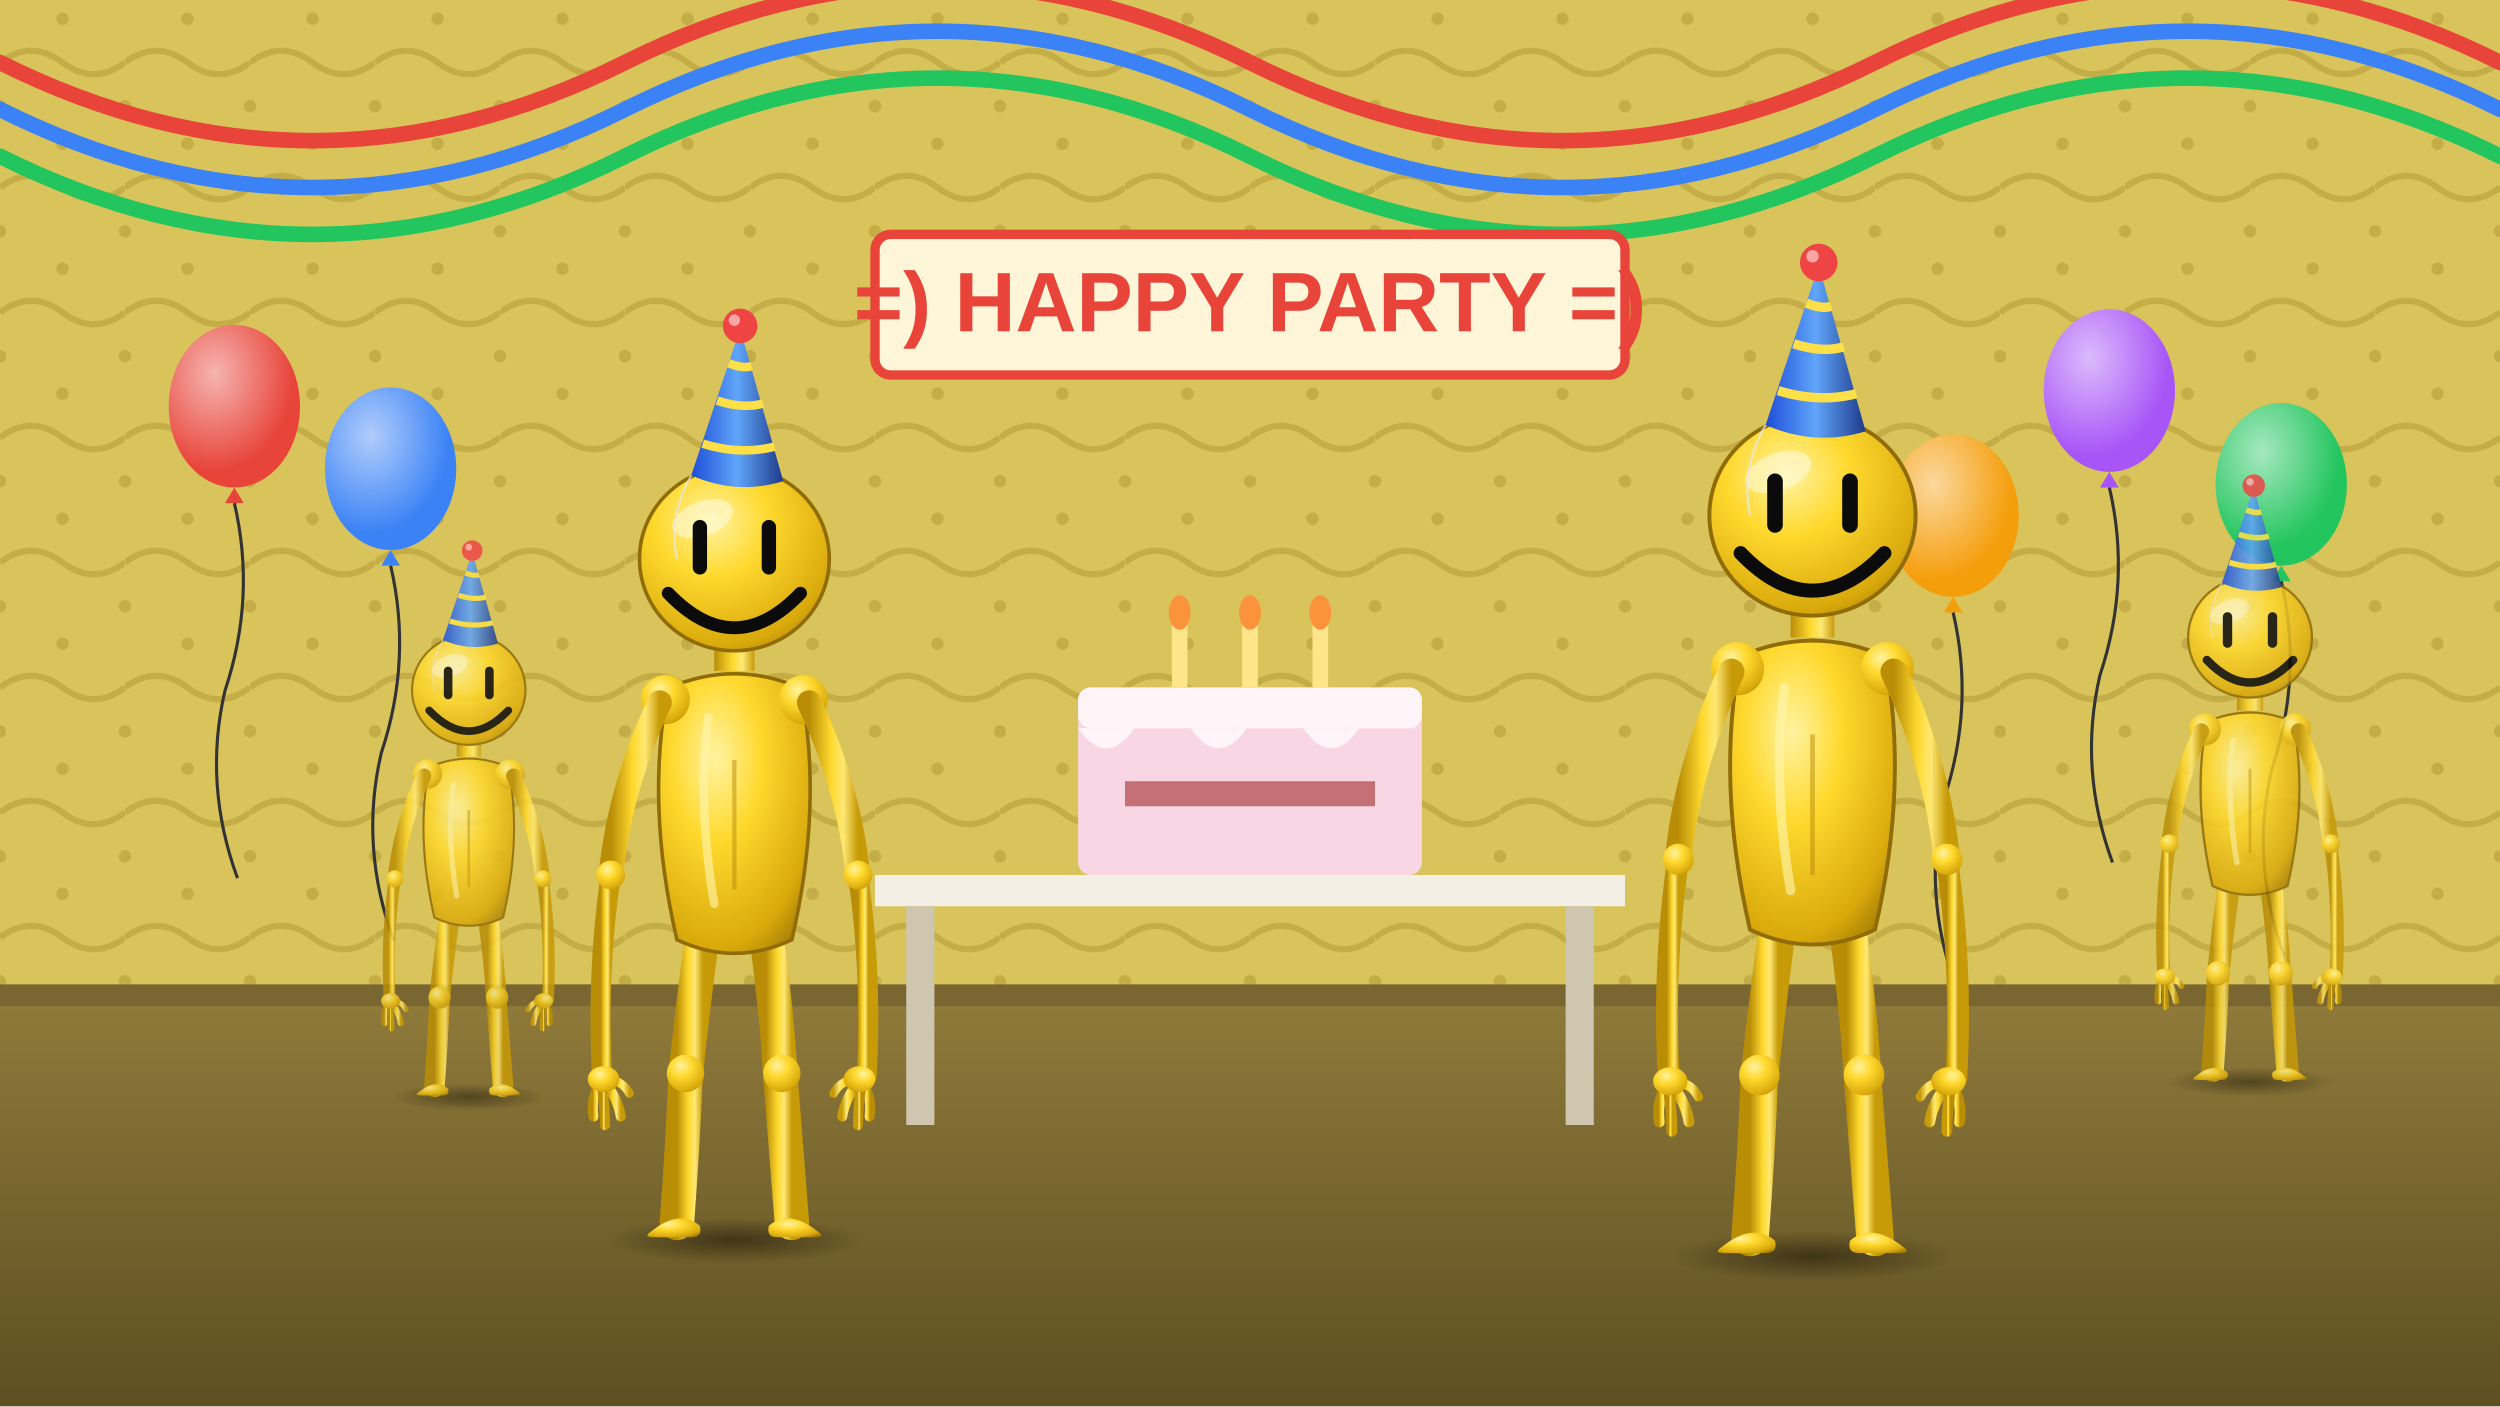
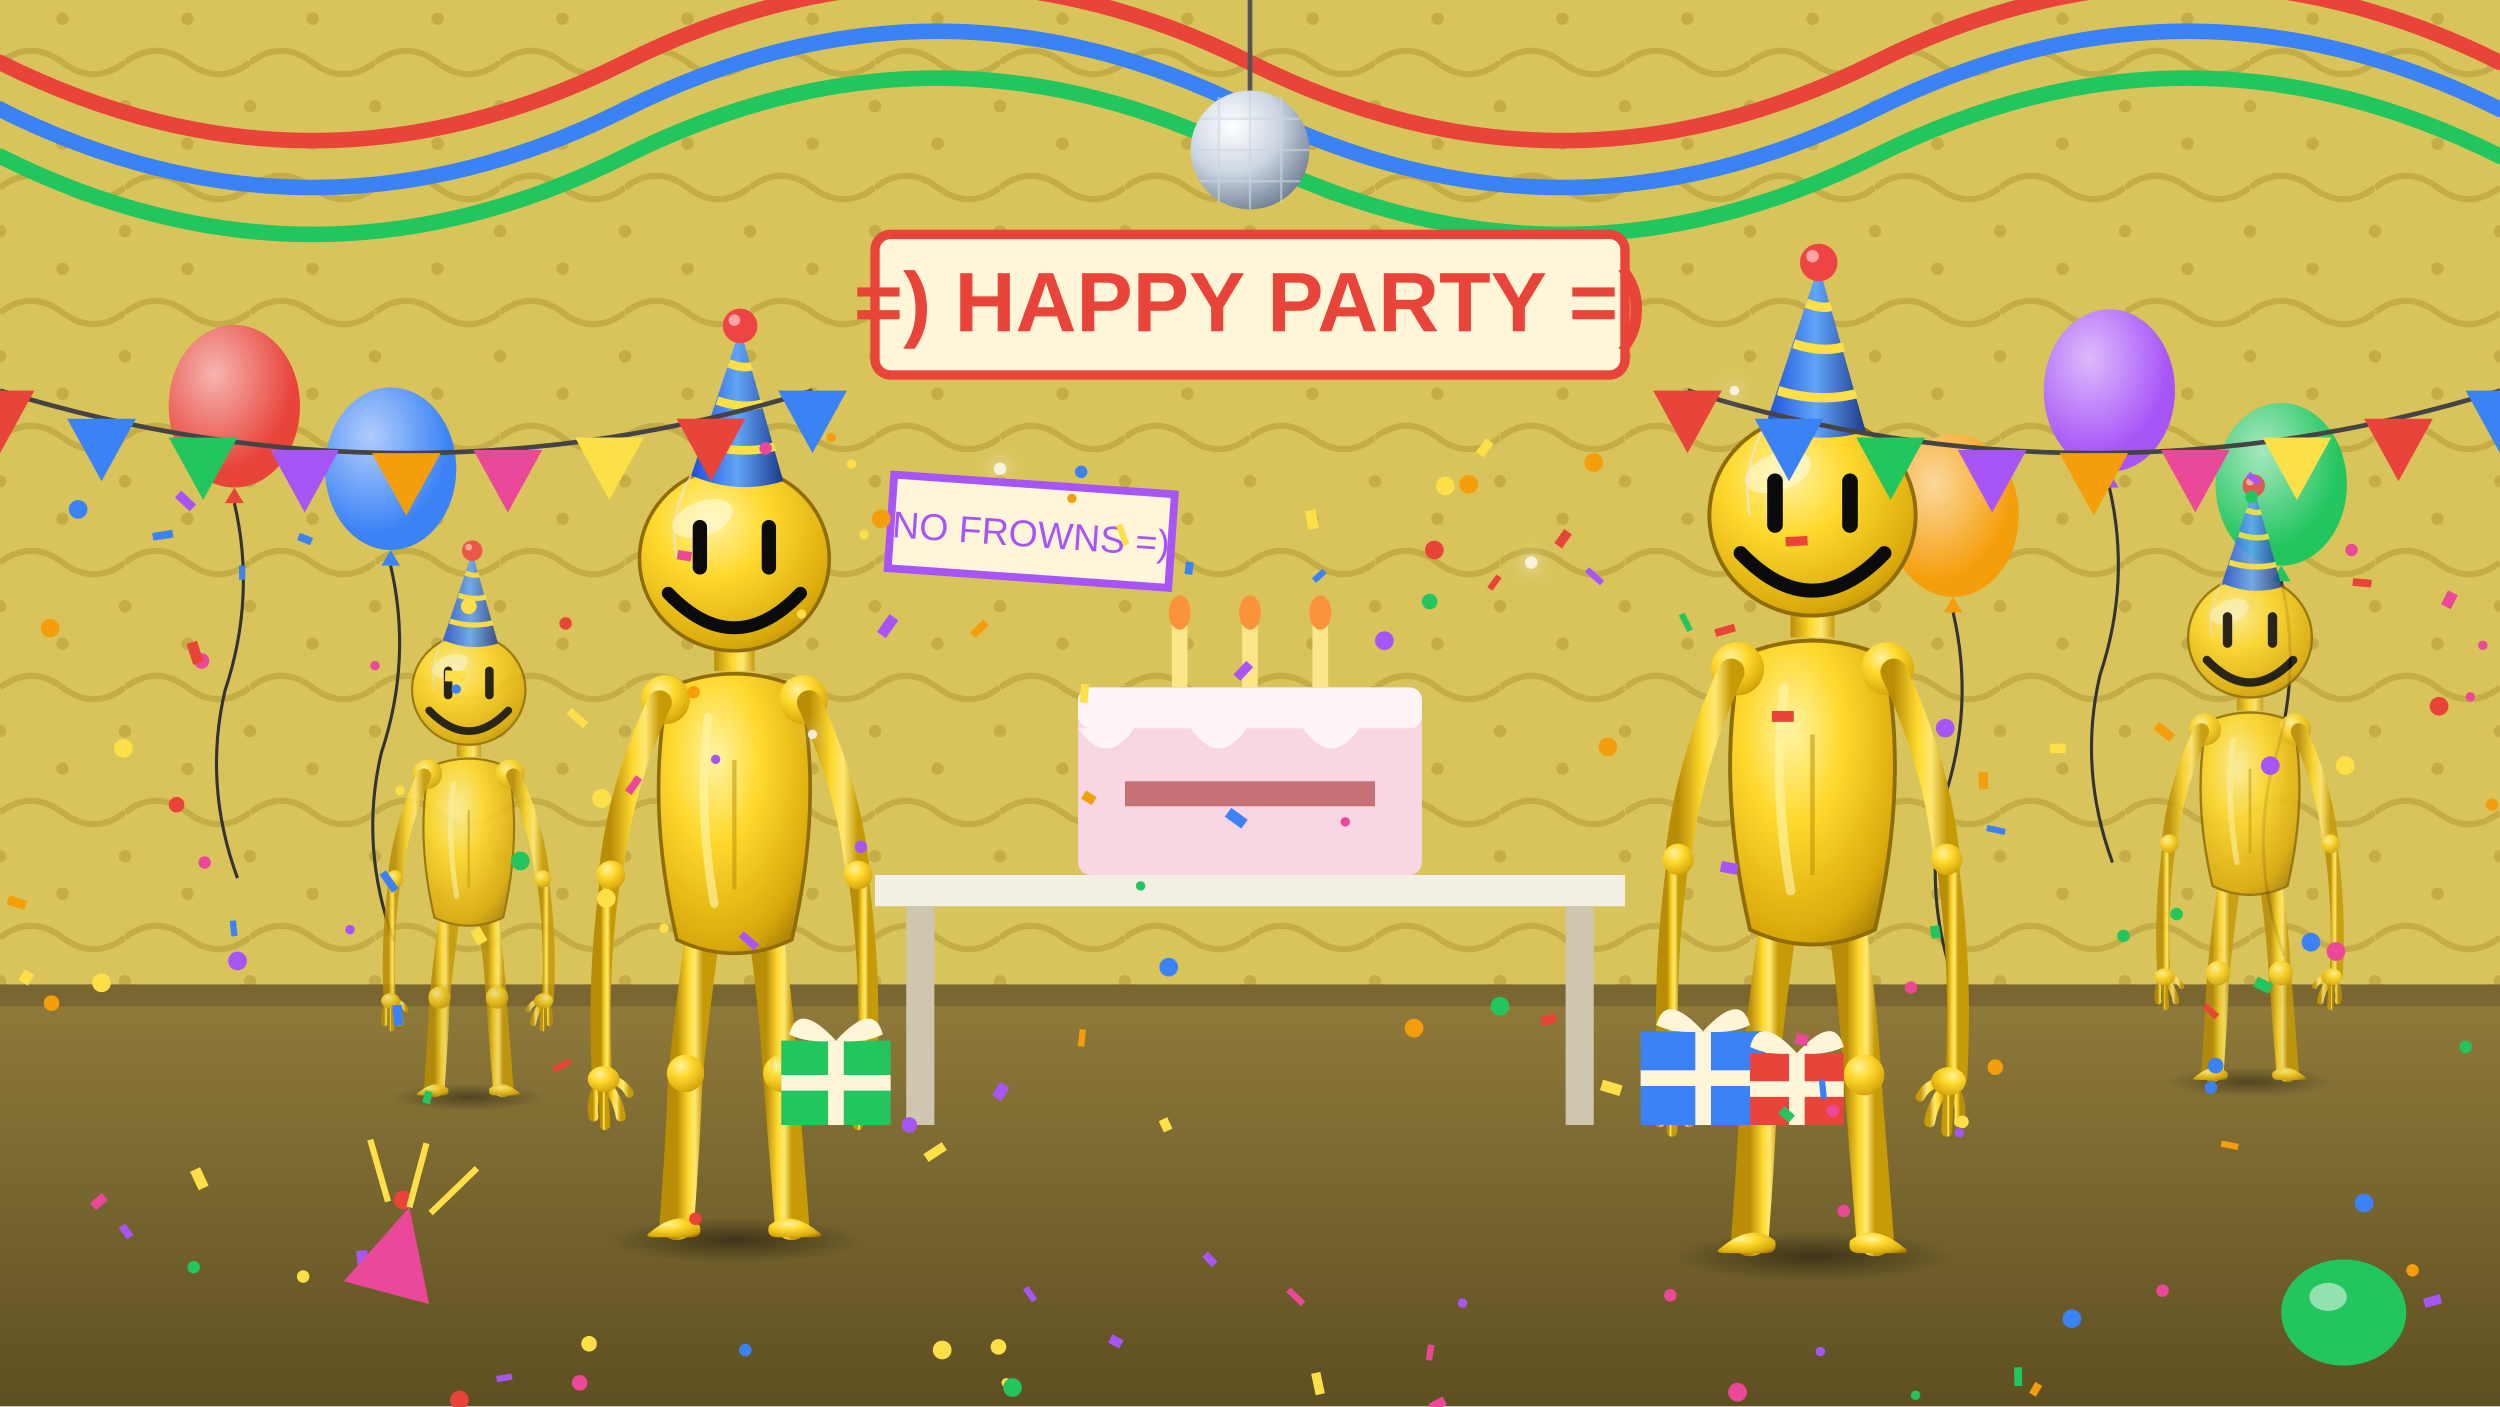
<svg xmlns="http://www.w3.org/2000/svg" viewBox="0 0 1600 900">
  <defs>
    <pattern id="paper" width="80" height="80" patternUnits="userSpaceOnUse">
      <rect width="80" height="80" fill="#d9c45c" />
      <path d="M0 40 Q20 25 40 40 T80 40" stroke="#c4ad47" stroke-width="4" fill="none" />
      <circle cx="40" cy="12" r="4" fill="#c4ad47" />
      <circle cx="0" cy="68" r="4" fill="#c4ad47" />
      <circle cx="80" cy="68" r="4" fill="#c4ad47" />
    </pattern>
    <linearGradient id="carpet" x1="0" y1="0" x2="0" y2="1">
      <stop offset="0" stop-color="#8f7a3a" />
      <stop offset="1" stop-color="#5e4f22" />
    </linearGradient>
    <radialGradient id="shine" cx=".35" cy=".3" r=".6">
      <stop offset="0" stop-color="#fff" stop-opacity=".6" />
      <stop offset="1" stop-color="#fff" stop-opacity="0" />
    </radialGradient>
    <linearGradient id="skin" x1="0" y1="0" x2="1" y2="0">
      <stop offset="0" stop-color="#e8c21c" />
      <stop offset=".5" stop-color="#ffe14d" />
      <stop offset="1" stop-color="#d4ab10" />
    </linearGradient>
    <g id="balloon">
      <ellipse rx="42" ry="52" />
      <ellipse rx="42" ry="52" fill="url(#shine)" />
      <path d="M0 52 l-6 10 h12 z" />
      <path d="M0 62 q14 60 -6 120 q-14 60 8 120" stroke="#333" stroke-width="2" fill="none" />
    </g>
    <radialGradient id="pgSkin" cx=".38" cy=".3" r=".85">
      <stop offset="0" stop-color="#fff3a1" />
      <stop offset=".35" stop-color="#ffd92e" />
      <stop offset=".8" stop-color="#d9a90b" />
      <stop offset="1" stop-color="#9c7605" />
    </radialGradient>
    <linearGradient id="pgLimb" x1="0" y1="0" x2="1" y2="0">
      <stop offset="0" stop-color="#b98d06" />
      <stop offset=".45" stop-color="#ffd92e" />
      <stop offset=".7" stop-color="#ffe874" />
      <stop offset="1" stop-color="#c79a07" />
    </linearGradient>
    <radialGradient id="pgShadow">
      <stop offset="0" stop-color="#000" stop-opacity=".45" />
      <stop offset="1" stop-color="#000" stop-opacity="0" />
    </radialGradient>
    <linearGradient id="pgHat" x1="0" y1="0" x2="1" y2="0">
      <stop offset="0" stop-color="#1d4ed8" />
      <stop offset=".5" stop-color="#60a5fa" />
      <stop offset="1" stop-color="#1e3a8a" />
    </linearGradient>
    <g id="pgHand">
      <path d="M0 0 q-6 10 -4 22" stroke="url(#pgLimb)" stroke-width="7" fill="none" stroke-linecap="round" />
      <path d="M2 2 q2 14 2 26" stroke="url(#pgLimb)" stroke-width="7" fill="none" stroke-linecap="round" />
      <path d="M5 0 q8 10 10 22" stroke="url(#pgLimb)" stroke-width="7" fill="none" stroke-linecap="round" />
      <path d="M7 -4 q10 2 14 10" stroke="url(#pgLimb)" stroke-width="6" fill="none" stroke-linecap="round" />
      <ellipse cx="3" cy="-4" rx="11" ry="9" fill="url(#pgSkin)" />
    </g>
    <g id="pgDetailed">
      <ellipse cx="0" cy="4" rx="90" ry="16" fill="url(#pgShadow)" />
      <path d="M-22 -210 Q-30 -150 -34 -110 Q-36 -60 -40 -8" stroke="url(#pgLimb)" stroke-width="24" fill="none" stroke-linecap="round" />
      <path d="M22 -210 Q30 -150 32 -110 Q36 -60 40 -8" stroke="url(#pgLimb)" stroke-width="24" fill="none" stroke-linecap="round" />
      <circle cx="-34" cy="-112" r="13" fill="url(#pgSkin)" />
      <circle cx="33" cy="-112" r="13" fill="url(#pgSkin)" />
      <path d="M-58 -2 q20 -16 34 -4 q2 8 -6 8 h-26 q-8 0 -2 -4z" fill="url(#pgSkin)" />
      <path d="M58 -2 q-20 -16 -34 -4 q-2 8 6 8 h26 q8 0 2 -4z" fill="url(#pgSkin)" />
      <path d="M-46 -380 Q-62 -300 -40 -205 Q0 -186 40 -205 Q62 -300 46 -380 Q0 -400 -46 -380 Z" fill="url(#pgSkin)" stroke="#8f6c05" stroke-width="2.5" />
      <path d="M-18 -360 Q-26 -300 -14 -230" stroke="#fff6b0" stroke-width="6" fill="none" opacity=".6" stroke-linecap="round" />
      <path d="M0 -330 v90" stroke="#b8890a" stroke-width="3" opacity=".5" />
      <circle cx="-48" cy="-372" r="17" fill="url(#pgSkin)" />
      <circle cx="48" cy="-372" r="17" fill="url(#pgSkin)" />
      <path d="M-52 -370 Q-80 -310 -86 -250" stroke="url(#pgLimb)" stroke-width="17" fill="none" stroke-linecap="round" />
      <path d="M-86 -250 Q-96 -180 -92 -110" stroke="url(#pgLimb)" stroke-width="14" fill="none" stroke-linecap="round" />
      <circle cx="-86" cy="-250" r="10" fill="url(#pgSkin)" />
      <path d="M52 -370 Q80 -310 86 -250" stroke="url(#pgLimb)" stroke-width="17" fill="none" stroke-linecap="round" />
      <path d="M86 -250 Q96 -180 92 -110" stroke="url(#pgLimb)" stroke-width="14" fill="none" stroke-linecap="round" />
      <circle cx="86" cy="-250" r="10" fill="url(#pgSkin)" />
      <use href="#pgHand" transform="translate(-94 -104)" />
      <use href="#pgHand" transform="translate(90 -104) scale(-1 1)" />
      <path d="M-14 -392 v-24 h28 v24" fill="url(#pgLimb)" />
      <ellipse cx="0" cy="-470" rx="66" ry="64" fill="url(#pgSkin)" stroke="#8f6c05" stroke-width="2.5" />
      <ellipse cx="-22" cy="-498" rx="22" ry="12" fill="#fffbe0" opacity=".55" transform="rotate(-20 -22 -498)" />
      <path d="M-24 -492 v28 M24 -492 v28" stroke="#0b0b0b" stroke-width="10" stroke-linecap="round" />
      <path d="M-46 -446 Q0 -398 46 -446" stroke="#0b0b0b" stroke-width="9" fill="none" stroke-linecap="round" />
      <path d="M-30 -528 L4 -630 L34 -524 Q2 -514 -30 -528 Z" fill="url(#pgHat)" />
      <path d="M-22 -550 Q4 -542 28 -548 M-12 -580 Q6 -574 20 -578 M-4 -606 Q6 -602 12 -604" stroke="#fde047" stroke-width="6" fill="none" />
      <circle cx="4" cy="-632" r="12" fill="#ef4444" />
      <circle cx="0" cy="-636" r="4" fill="#fca5a5" />
      <path d="M-30 -528 Q-46 -500 -40 -470" stroke="#e5e7eb" stroke-width="1.5" fill="none" opacity=".7" />
    </g>
+     <radialGradient id="d2lamp">
+       <stop offset="0" stop-color="#fff6c8" stop-opacity=".55" />
+       <stop offset="1" stop-color="#fff6c8" stop-opacity="0" />
+     </radialGradient>
+     <radialGradient id="d2ball" cx=".35" cy=".3" r=".8">
+       <stop offset="0" stop-color="#ffffff" />
+       <stop offset=".5" stop-color="#cbd5e1" />
+       <stop offset="1" stop-color="#64748b" />
+     </radialGradient>
+     <filter id="d2glow" x="-50%" y="-50%" width="200%" height="200%">
+       <feGaussianBlur stdDeviation="5" result="b" />
+       <feMerge>
+         <feMergeNode in="b" />
+         <feMergeNode in="SourceGraphic" />
+       </feMerge>
+     </filter>
  </defs>
  <rect width="1600" height="640" fill="url(#paper)" />
  <rect y="640" width="1600" height="260" fill="url(#carpet)" />
  <rect y="630" width="1600" height="14" fill="#7a6630" />
  <g fill="none" stroke-width="10" stroke-linecap="round">
    <path d="M0 40 Q200 140 400 40 T800 40 T1200 40 T1600 40" stroke="#e8443a" />
    <path d="M0 70 Q200 170 400 70 T800 70 T1200 70 T1600 70" stroke="#3b82f6" />
    <path d="M0 100 Q200 200 400 100 T800 100 T1200 100 T1600 100" stroke="#22c55e" />
  </g>
  <rect x="560" y="150" width="480" height="90" rx="10" fill="#fff6da" stroke="#e8443a" stroke-width="6" />
  <text x="800" y="212" font-family="Arial Black, Arial" font-weight="900" font-size="54" text-anchor="middle" fill="#e8443a">=) HAPPY PARTY =)</text>
  <use href="#balloon" transform="translate(150 260)" fill="#e8443a" />
  <use href="#balloon" transform="translate(250 300)" fill="#3b82f6" />
  <use href="#balloon" transform="translate(1350 250)" fill="#a855f7" />
  <use href="#balloon" transform="translate(1460 310)" fill="#22c55e" />
  <use href="#balloon" transform="translate(1250 330)" fill="#f59e0b" />
  <rect x="560" y="560" width="480" height="20" fill="#f3efe4" />
  <rect x="580" y="580" width="18" height="140" fill="#cfc6b0" />
  <rect x="1002" y="580" width="18" height="140" fill="#cfc6b0" />
  <g transform="translate(800 560)">
    <rect x="-110" y="-120" width="220" height="120" rx="8" fill="#f8d6e3" />
    <rect x="-110" y="-120" width="220" height="26" rx="8" fill="#fff4f8" />
    <path d="M-110 -94 q18 26 36 0 t36 0 t36 0 t36 0 t36 0 t36 0" fill="#fff4f8" />
    <rect x="-80" y="-60" width="160" height="16" fill="#9b1c1c" opacity=".55" />
    <g fill="#fde68a">
      <rect x="-50" y="-160" width="10" height="40" />
      <rect x="-5" y="-160" width="10" height="40" />
      <rect x="40" y="-160" width="10" height="40" />
    </g>
    <g fill="#fb923c">
      <ellipse cx="-45" cy="-168" rx="7" ry="11" />
      <ellipse cx="0" cy="-168" rx="7" ry="11" />
      <ellipse cx="45" cy="-168" rx="7" ry="11" />
    </g>
  </g>
  <use href="#pgDetailed" transform="translate(300 700) scale(.55)" opacity=".85" />
  <use href="#pgDetailed" transform="translate(1440 690) scale(.6)" opacity=".85" />
  <use href="#pgDetailed" transform="translate(470 790) scale(.92)" />
  <use href="#pgDetailed" transform="translate(1160 800) scale(1.0)" />
+   <path d="M0 250 Q260.0 330 520 250" stroke="#444" stroke-width="3" fill="none" />
+   <path d="M-22 250 L22 250 L0 290 Z" fill="#e8443a" />
+   <path d="M43 268 L87 268 L65 308 Z" fill="#3b82f6" />
+   <path d="M108 280 L152 280 L130 320 Z" fill="#22c55e" />
+   <path d="M173 288 L217 288 L195 328 Z" fill="#a855f7" />
+   <path d="M238 290 L282 290 L260 330 Z" fill="#f59e0b" />
+   <path d="M303 288 L347 288 L325 328 Z" fill="#ec4899" />
+   <path d="M368 280 L412 280 L390 320 Z" fill="#fde047" />
+   <path d="M433 268 L477 268 L455 308 Z" fill="#e8443a" />
+   <path d="M498 250 L542 250 L520 290 Z" fill="#3b82f6" />
+   <path d="M1080 250 Q1340.0 330 1600 250" stroke="#444" stroke-width="3" fill="none" />
+   <path d="M1058 250 L1102 250 L1080 290 Z" fill="#e8443a" />
+   <path d="M1123 268 L1167 268 L1145 308 Z" fill="#3b82f6" />
+   <path d="M1188 280 L1232 280 L1210 320 Z" fill="#22c55e" />
+   <path d="M1253 288 L1297 288 L1275 328 Z" fill="#a855f7" />
+   <path d="M1318 290 L1362 290 L1340 330 Z" fill="#f59e0b" />
+   <path d="M1383 288 L1427 288 L1405 328 Z" fill="#ec4899" />
+   <path d="M1448 280 L1492 280 L1470 320 Z" fill="#fde047" />
+   <path d="M1513 268 L1557 268 L1535 308 Z" fill="#e8443a" />
+   <path d="M1578 250 L1622 250 L1600 290 Z" fill="#3b82f6" />
+   <path d="M800 0 v60" stroke="#555" stroke-width="3" />
+   <circle cx="800" cy="96" r="38" fill="url(#d2ball)" />
+   <g stroke="#cbd5e1" stroke-width="1.5" opacity=".6">
+     <path d="M762 96 h76 M768 76 h64 M768 116 h64 M800 58 v76 M780 62 v68 M820 62 v68" />
+   </g>
+   <g fill="#fff" filter="url(#d2glow)" opacity=".8">
+     <circle cx="640" cy="300" r="4" />
+     <circle cx="980" cy="360" r="4" />
+     <circle cx="520" cy="470" r="3" />
+     <circle cx="1110" cy="250" r="3" />
+   </g>
+   <g>
+     <rect x="1050" y="660" width="80" height="60" fill="#3b82f6" />
+     <rect x="1085.0" y="660" width="10" height="60" fill="#fff6da" />
+     <rect x="1050" y="685.0" width="80" height="10" fill="#fff6da" />
+     <path d="M1090.0 660 q-24 -26 -30 -4 q12 6 30 4 q24 -26 30 -4 q-12 6 -30 4" fill="#fff6da" />
+   </g>
+   <g>
+     <rect x="1120" y="674" width="60" height="46" fill="#e8443a" />
+     <rect x="1145.0" y="674" width="10" height="46" fill="#fff6da" />
+     <rect x="1120" y="692.0" width="60" height="10" fill="#fff6da" />
+     <path d="M1150.0 674 q-24 -26 -30 -4 q12 6 30 4 q24 -26 30 -4 q-12 6 -30 4" fill="#fff6da" />
+   </g>
+   <g>
+     <rect x="500" y="666" width="70" height="54" fill="#22c55e" />
+     <rect x="530.0" y="666" width="10" height="54" fill="#fff6da" />
+     <rect x="500" y="688.0" width="70" height="10" fill="#fff6da" />
+     <path d="M535.0 666 q-24 -26 -30 -4 q12 6 30 4 q24 -26 30 -4 q-12 6 -30 4" fill="#fff6da" />
+   </g>
+   <g transform="translate(660 340) rotate(4)">
+     <rect x="-90" y="-30" width="180" height="60" fill="#fff6da" stroke="#a855f7" stroke-width="5" />
+     <text y="10" font-family="Arial Black, Arial" font-size="24" text-anchor="middle" fill="#a855f7">NO FROWNS =)</text>
+   </g>
+   <rect x="80" y="783" width="9" height="5" fill="#a855f7" transform="rotate(53 80 783)" />
+   <rect x="646" y="696" width="10" height="7" fill="#a855f7" transform="rotate(120 646 696)" />
+   <rect x="328" y="883" width="10" height="4" fill="#a855f7" transform="rotate(171 328 883)" />
+   <rect x="606" y="736" width="14" height="6" fill="#fde047" transform="rotate(147 606 736)" />
+   <circle cx="1020" cy="296" r="6" fill="#f59e0b" />
+   <circle cx="1245" cy="466" r="6" fill="#a855f7" />
+   <rect x="128" y="747" width="13" height="7" fill="#fde047" transform="rotate(65 128 747)" />
+   <rect x="116" y="314" width="13" height="6" fill="#a855f7" transform="rotate(43 116 314)" />
+   <circle cx="294" cy="896" r="6" fill="#e8443a" />
+   <rect x="1111" y="404" width="13" height="5" fill="#e8443a" transform="rotate(164 1111 404)" />
+   <rect x="633" y="400" width="12" height="5" fill="#f59e0b" transform="rotate(136 633 400)" />
+   <rect x="1322" y="482" width="10" height="6" fill="#fde047" transform="rotate(180 1322 482)" />
+   <circle cx="582" cy="720" r="5" fill="#a855f7" />
+   <circle cx="692" cy="302" r="4" fill="#3b82f6" />
+   <circle cx="129" cy="423" r="5" fill="#ec4899" />
+   <circle cx="513" cy="393" r="3" fill="#fde047" />
+   <rect x="69" y="768" width="10" height="6" fill="#ec4899" transform="rotate(139 69 768)" />
+   <circle cx="1173" cy="711" r="4" fill="#ec4899" />
+   <circle cx="1505" cy="352" r="4" fill="#ec4899" />
+   <circle cx="445" cy="780" r="4" fill="#e8443a" />
+   <circle cx="532" cy="280" r="3" fill="#f59e0b" />
+   <circle cx="1165" cy="865" r="3" fill="#a855f7" />
+   <rect x="285" y="429" width="13" height="7" fill="#fde047" transform="rotate(2 285 429)" />
+   <rect x="1017" y="363" width="13" height="4" fill="#a855f7" transform="rotate(42 1017 363)" />
+   <circle cx="425" cy="594" r="3" fill="#fde047" />
+   <circle cx="292" cy="441" r="3" fill="#3b82f6" />
+   <circle cx="1256" cy="718" r="4" fill="#fde047" />
+   <circle cx="1069" cy="829" r="4" fill="#ec4899" />
+   <circle cx="131" cy="552" r="4" fill="#ec4899" />
+   <rect x="235" y="800" width="9" height="7" fill="#a855f7" transform="rotate(85 235 800)" />
+   <rect x="1573" y="381" width="10" height="7" fill="#ec4899" transform="rotate(117 1573 381)" />
+   <circle cx="444" cy="443" r="4" fill="#f59e0b" />
+   <circle cx="686" cy="319" r="3" fill="#f59e0b" />
+   <circle cx="1589" cy="413" r="3" fill="#ec4899" />
+   <rect x="1150" y="661" width="8" height="7" fill="#ec4899" transform="rotate(13 1150 661)" />
+   <circle cx="333" cy="551" r="6" fill="#22c55e" />
+   <rect x="1445" y="625" width="11" height="7" fill="#22c55e" transform="rotate(26 1445 625)" />
+   <rect x="826" y="824" width="13" height="4" fill="#ec4899" transform="rotate(44 826 824)" />
+   <rect x="1157" y="349" width="14" height="6" fill="#e8443a" transform="rotate(177 1157 349)" />
+   <circle cx="300" cy="388" r="5" fill="#fde047" />
+   <rect x="802" y="427" width="12" height="6" fill="#a855f7" transform="rotate(133 802 427)" />
+   <circle cx="1112" cy="891" r="6" fill="#ec4899" />
+   <rect x="1382" y="462" width="13" height="6" fill="#f59e0b" transform="rotate(39 1382 462)" />
+   <rect x="22" y="624" width="8" height="7" fill="#fde047" transform="rotate(122 22 624)" />
+   <rect x="718" y="335" width="14" height="4" fill="#fde047" transform="rotate(70 718 335)" />
+   <circle cx="362" cy="399" r="4" fill="#e8443a" />
+   <rect x="747" y="715" width="8" height="6" fill="#fde047" transform="rotate(65 747 715)" />
+   <rect x="411" y="499" width="12" height="5" fill="#ec4899" transform="rotate(125 411 499)" />
+   <circle cx="1495" cy="609" r="6" fill="#ec4899" />
+   <rect x="695" y="659" width="11" height="4" fill="#f59e0b" transform="rotate(96 695 659)" />
+   <circle cx="644" cy="885" r="3" fill="#fde047" />
+   <rect x="126" y="410" width="14" height="7" fill="#e8443a" transform="rotate(72 126 410)" />
+   <rect x="257" y="643" width="13" height="6" fill="#3b82f6" transform="rotate(85 257 643)" />
+   <circle cx="603" cy="864" r="6" fill="#fde047" />
+   <circle cx="1501" cy="490" r="6" fill="#fde047" />
+   <circle cx="1226" cy="893" r="3" fill="#22c55e" />
+   <circle cx="1581" cy="446" r="3" fill="#ec4899" />
+   <circle cx="936" cy="834" r="3" fill="#a855f7" />
+   <circle cx="258" cy="768" r="6" fill="#e8443a" />
+   <circle cx="1595" cy="515" r="4" fill="#f59e0b" />
+   <circle cx="1441" cy="318" r="4" fill="#22c55e" />
+   <circle cx="224" cy="595" r="3" fill="#a855f7" />
+   <circle cx="551" cy="542" r="4" fill="#a855f7" />
+   <circle cx="1254" cy="725" r="3" fill="#a855f7" />
+   <circle cx="1453" cy="490" r="6" fill="#a855f7" />
+   <rect x="247" y="557" width="14" height="5" fill="#3b82f6" transform="rotate(55 247 557)" />
+   <circle cx="490" cy="287" r="4" fill="#ec4899" />
+   <rect x="849" y="367" width="9" height="4" fill="#3b82f6" transform="rotate(138 849 367)" />
+   <rect x="434" y="352" width="9" height="6" fill="#ec4899" transform="rotate(9 434 352)" />
+   <circle cx="1510" cy="867" r="5" fill="#e8443a" />
+   <circle cx="1180" cy="775" r="4" fill="#ec4899" />
+   <circle cx="553" cy="342" r="3" fill="#fde047" />
+   <rect x="192" y="341" width="9" height="5" fill="#3b82f6" transform="rotate(22 192 341)" />
+   <rect x="1422" y="730" width="11" height="4" fill="#f59e0b" transform="rotate(11 1422 730)" />
+   <rect x="1134" y="455" width="14" height="7" fill="#e8443a" transform="rotate(0 1134 455)" />
+   <rect x="1168" y="691" width="12" height="4" fill="#3b82f6" transform="rotate(84 1168 691)" />
+   <circle cx="1544" cy="813" r="4" fill="#f59e0b" />
+   <rect x="997" y="654" width="10" height="6" fill="#e8443a" transform="rotate(163 997 654)" />
+   <circle cx="1359" cy="599" r="4" fill="#22c55e" />
+   <circle cx="861" cy="526" r="3" fill="#ec4899" />
+   <circle cx="152" cy="615" r="6" fill="#a855f7" />
+   <circle cx="1415" cy="696" r="4" fill="#3b82f6" />
+   <circle cx="458" cy="486" r="3" fill="#a855f7" />
+   <rect x="918" y="861" width="10" height="4" fill="#ec4899" transform="rotate(99 918 861)" />
+   <circle cx="194" cy="817" r="4" fill="#fde047" />
+   <circle cx="65" cy="629" r="6" fill="#fde047" />
+   <circle cx="124" cy="811" r="4" fill="#22c55e" />
+   <rect x="697" y="438" width="12" height="5" fill="#fde047" transform="rotate(95 697 438)" />
+   <circle cx="1513" cy="770" r="6" fill="#3b82f6" />
+   <circle cx="50" cy="326" r="6" fill="#3b82f6" />
+   <circle cx="477" cy="864" r="4" fill="#3b82f6" />
+   <circle cx="940" cy="310" r="6" fill="#f59e0b" />
+   <circle cx="385" cy="511" r="6" fill="#fde047" />
+   <rect x="1563" y="834" width="11" height="6" fill="#a855f7" transform="rotate(164 1563 834)" />
+   <rect x="1142" y="708" width="9" height="6" fill="#22c55e" transform="rotate(41 1142 708)" />
+   <circle cx="1393" cy="585" r="4" fill="#22c55e" />
+   <circle cx="33" cy="642" r="5" fill="#f59e0b" />
+   <rect x="1272" y="528" width="12" height="4" fill="#3b82f6" transform="rotate(12 1272 528)" />
+   <rect x="764" y="360" width="8" height="5" fill="#3b82f6" transform="rotate(97 764 360)" />
+   <rect x="1078" y="392" width="12" height="4" fill="#22c55e" transform="rotate(63 1078 392)" />
+   <circle cx="748" cy="619" r="6" fill="#3b82f6" />
+   <rect x="307" y="593" width="10" height="7" fill="#fde047" transform="rotate(60 307 593)" />
+   <circle cx="371" cy="885" r="5" fill="#ec4899" />
+   <circle cx="1029" cy="478" r="6" fill="#f59e0b" />
+   <circle cx="1277" cy="683" r="5" fill="#f59e0b" />
+   <rect x="366" y="681" width="12" height="4" fill="#e8443a" transform="rotate(153 366 681)" />
+   <rect x="1506" y="370" width="12" height="5" fill="#e8443a" transform="rotate(5 1506 370)" />
+   <circle cx="886" cy="410" r="6" fill="#a855f7" />
+   <circle cx="639" cy="862" r="5" fill="#fde047" />
+   <circle cx="1578" cy="670" r="4" fill="#22c55e" />
+   <circle cx="1418" cy="682" r="5" fill="#3b82f6" />
+   <rect x="788" y="517" width="13" height="7" fill="#3b82f6" transform="rotate(36 788 517)" />
+   <rect x="1412" y="642" width="11" height="4" fill="#e8443a" transform="rotate(41 1412 642)" />
+   <rect x="1440" y="302" width="9" height="4" fill="#a855f7" transform="rotate(38 1440 302)" />
+   <rect x="1307" y="887" width="8" height="5" fill="#f59e0b" transform="rotate(121 1307 887)" />
+   <rect x="575" y="397" width="14" height="7" fill="#a855f7" transform="rotate(125 575 397)" />
+   <rect x="956" y="284" width="11" height="6" fill="#fde047" transform="rotate(127 956 284)" />
+   <rect x="157" y="362" width="9" height="4" fill="#3b82f6" transform="rotate(90 157 362)" />
+   <circle cx="1126" cy="325" r="3" fill="#fde047" />
+   <circle cx="545" cy="297" r="3" fill="#fde047" />
+   <rect x="1272" y="494" width="11" height="6" fill="#f59e0b" transform="rotate(87 1272 494)" />
+   <circle cx="256" cy="506" r="3" fill="#fde047" />
+   <rect x="476" y="596" width="13" height="5" fill="#a855f7" transform="rotate(41 476 596)" />
+   <circle cx="32" cy="402" r="6" fill="#f59e0b" />
+   <circle cx="1384" cy="826" r="4" fill="#ec4899" />
+   <rect x="1026" y="691" width="13" height="7" fill="#fde047" transform="rotate(17 1026 691)" />
+   <rect x="695" y="506" width="8" height="6" fill="#f59e0b" transform="rotate(31 695 506)" />
+   <rect x="773" y="801" width="9" height="5" fill="#a855f7" transform="rotate(46 773 801)" />
+   <circle cx="915" cy="385" r="5" fill="#22c55e" />
+   <rect x="1006" y="342" width="11" height="6" fill="#e8443a" transform="rotate(125 1006 342)" />
+   <rect x="1294" y="875" width="12" height="5" fill="#22c55e" transform="rotate(89 1294 875)" />
+   <circle cx="79" cy="479" r="6" fill="#fde047" />
+   <circle cx="918" cy="352" r="6" fill="#e8443a" />
+   <rect x="842" y="326" width="12" height="7" fill="#fde047" transform="rotate(80 842 326)" />
+   <circle cx="377" cy="860" r="5" fill="#fde047" />
+   <rect x="961" y="370" width="10" height="4" fill="#e8443a" transform="rotate(126 961 370)" />
+   <circle cx="960" cy="644" r="6" fill="#22c55e" />
+   <rect x="6" y="573" width="12" height="6" fill="#f59e0b" transform="rotate(18 6 573)" />
+   <rect x="111" y="344" width="13" height="5" fill="#3b82f6" transform="rotate(171 111 344)" />
+   <rect x="1102" y="551" width="11" height="7" fill="#a855f7" transform="rotate(11 1102 551)" />
+   <circle cx="113" cy="515" r="5" fill="#e8443a" />
+   <rect x="1241" y="592" width="8" height="6" fill="#22c55e" transform="rotate(81 1241 592)" />
+   <circle cx="925" cy="311" r="6" fill="#fde047" />
+   <circle cx="1223" cy="632" r="4" fill="#ec4899" />
+   <rect x="277" y="699" width="8" height="5" fill="#22c55e" transform="rotate(104 277 699)" />
+   <rect x="151" y="589" width="10" height="4" fill="#3b82f6" transform="rotate(84 151 589)" />
+   <rect x="658" y="823" width="10" height="4" fill="#a855f7" transform="rotate(55 658 823)" />
+   <circle cx="564" cy="332" r="6" fill="#f59e0b" />
+   <circle cx="1561" cy="452" r="6" fill="#e8443a" />
+   <circle cx="240" cy="426" r="3" fill="#ec4899" />
+   <circle cx="388" cy="575" r="6" fill="#fde047" />
+   <circle cx="905" cy="658" r="6" fill="#f59e0b" />
+   <rect x="845" y="878" width="14" height="6" fill="#fde047" transform="rotate(78 845 878)" />
+   <rect x="712" y="854" width="8" height="6" fill="#a855f7" transform="rotate(28 712 854)" />
+   <circle cx="730" cy="567" r="3" fill="#22c55e" />
+   <circle cx="1479" cy="603" r="6" fill="#3b82f6" />
+   <rect x="926" y="899" width="10" height="6" fill="#ec4899" transform="rotate(152 926 899)" />
+   <circle cx="1326" cy="844" r="6" fill="#3b82f6" />
+   <rect x="366" y="453" width="14" height="5" fill="#fde047" transform="rotate(42 366 453)" />
+   <circle cx="648" cy="888" r="6" fill="#22c55e" />
+   <g transform="translate(220 820) rotate(-30)">
+     <path d="M0 0 l60 -20 l-20 60 z" fill="#ec4899" />
+     <path d="M60 -20 l30 -30 M70 -10 l40 -10 M50 -30 l10 -40" stroke="#fde047" stroke-width="4" />
+   </g>
+   <ellipse cx="1500" cy="840" rx="40" ry="34" fill="#22c55e" />
+   <ellipse cx="1490" cy="830" rx="12" ry="9" fill="#fff" opacity=".5" />
</svg>
